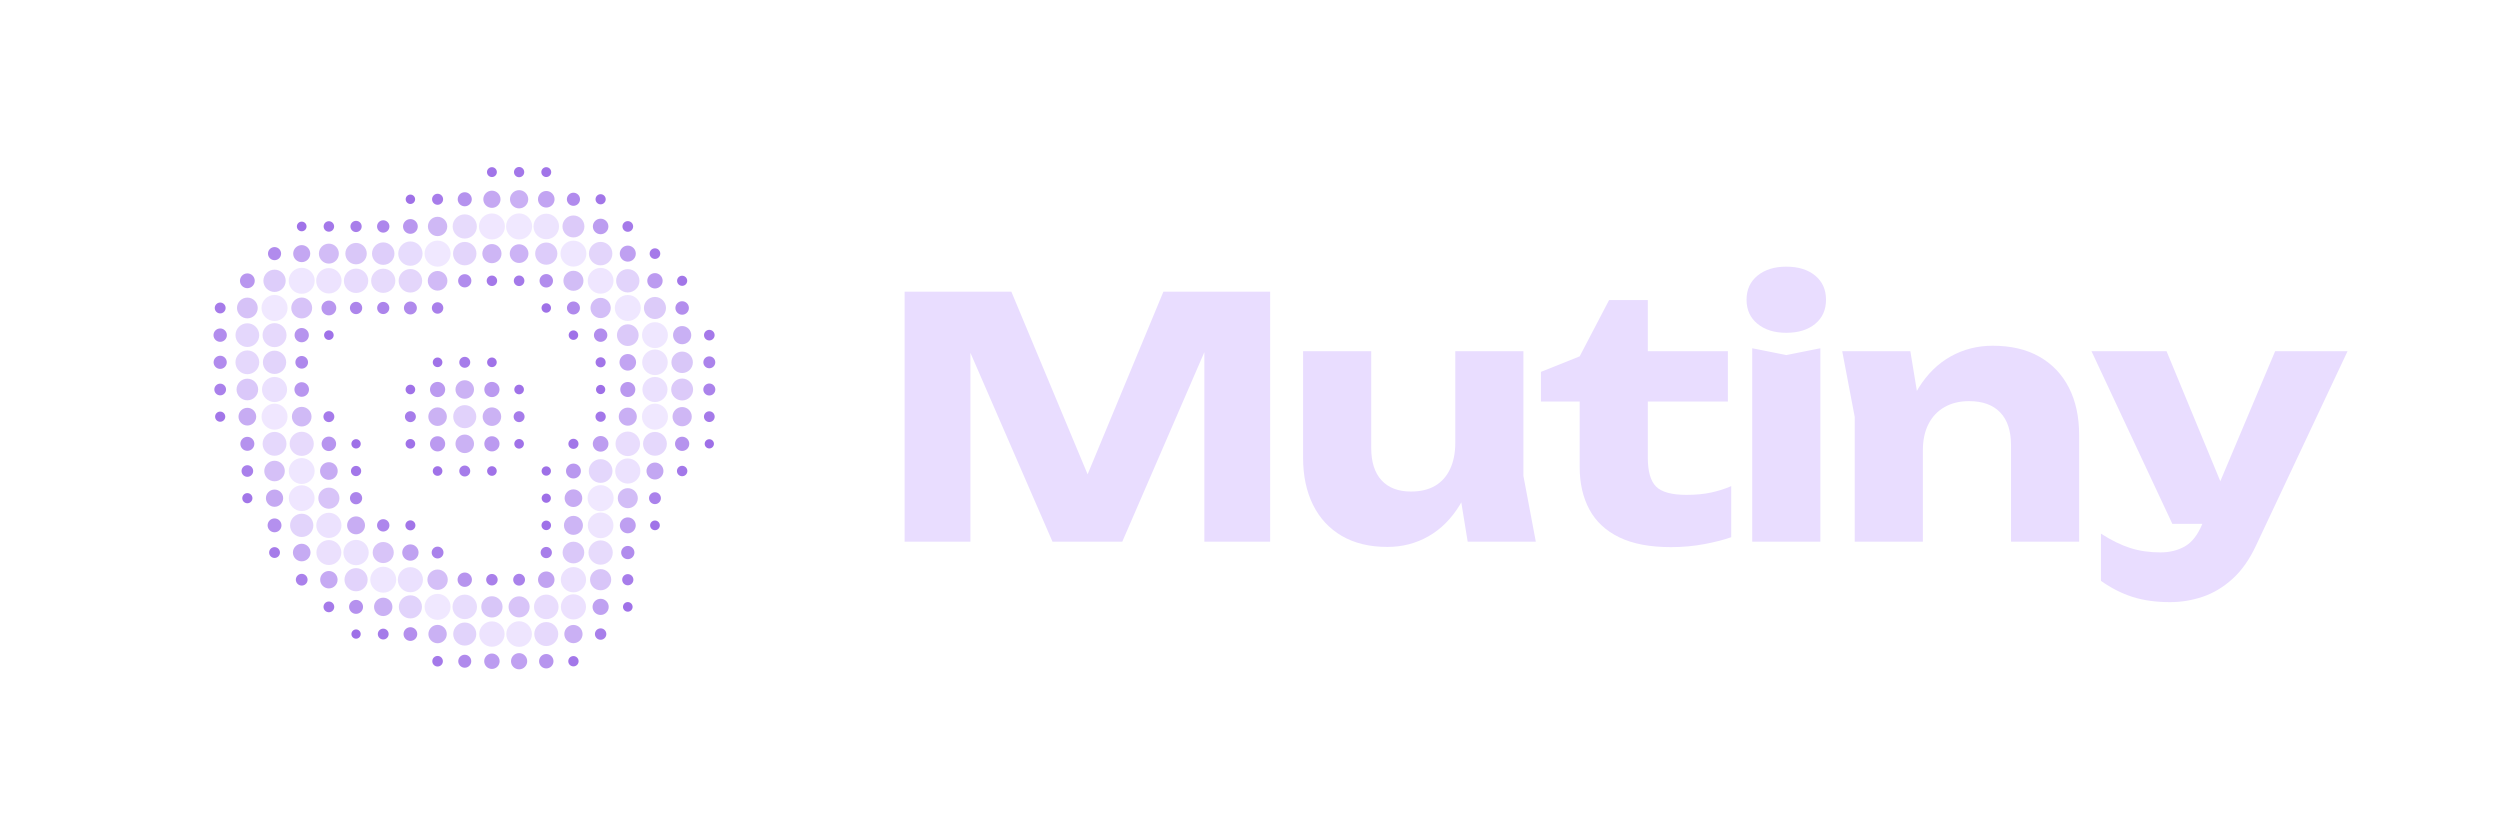
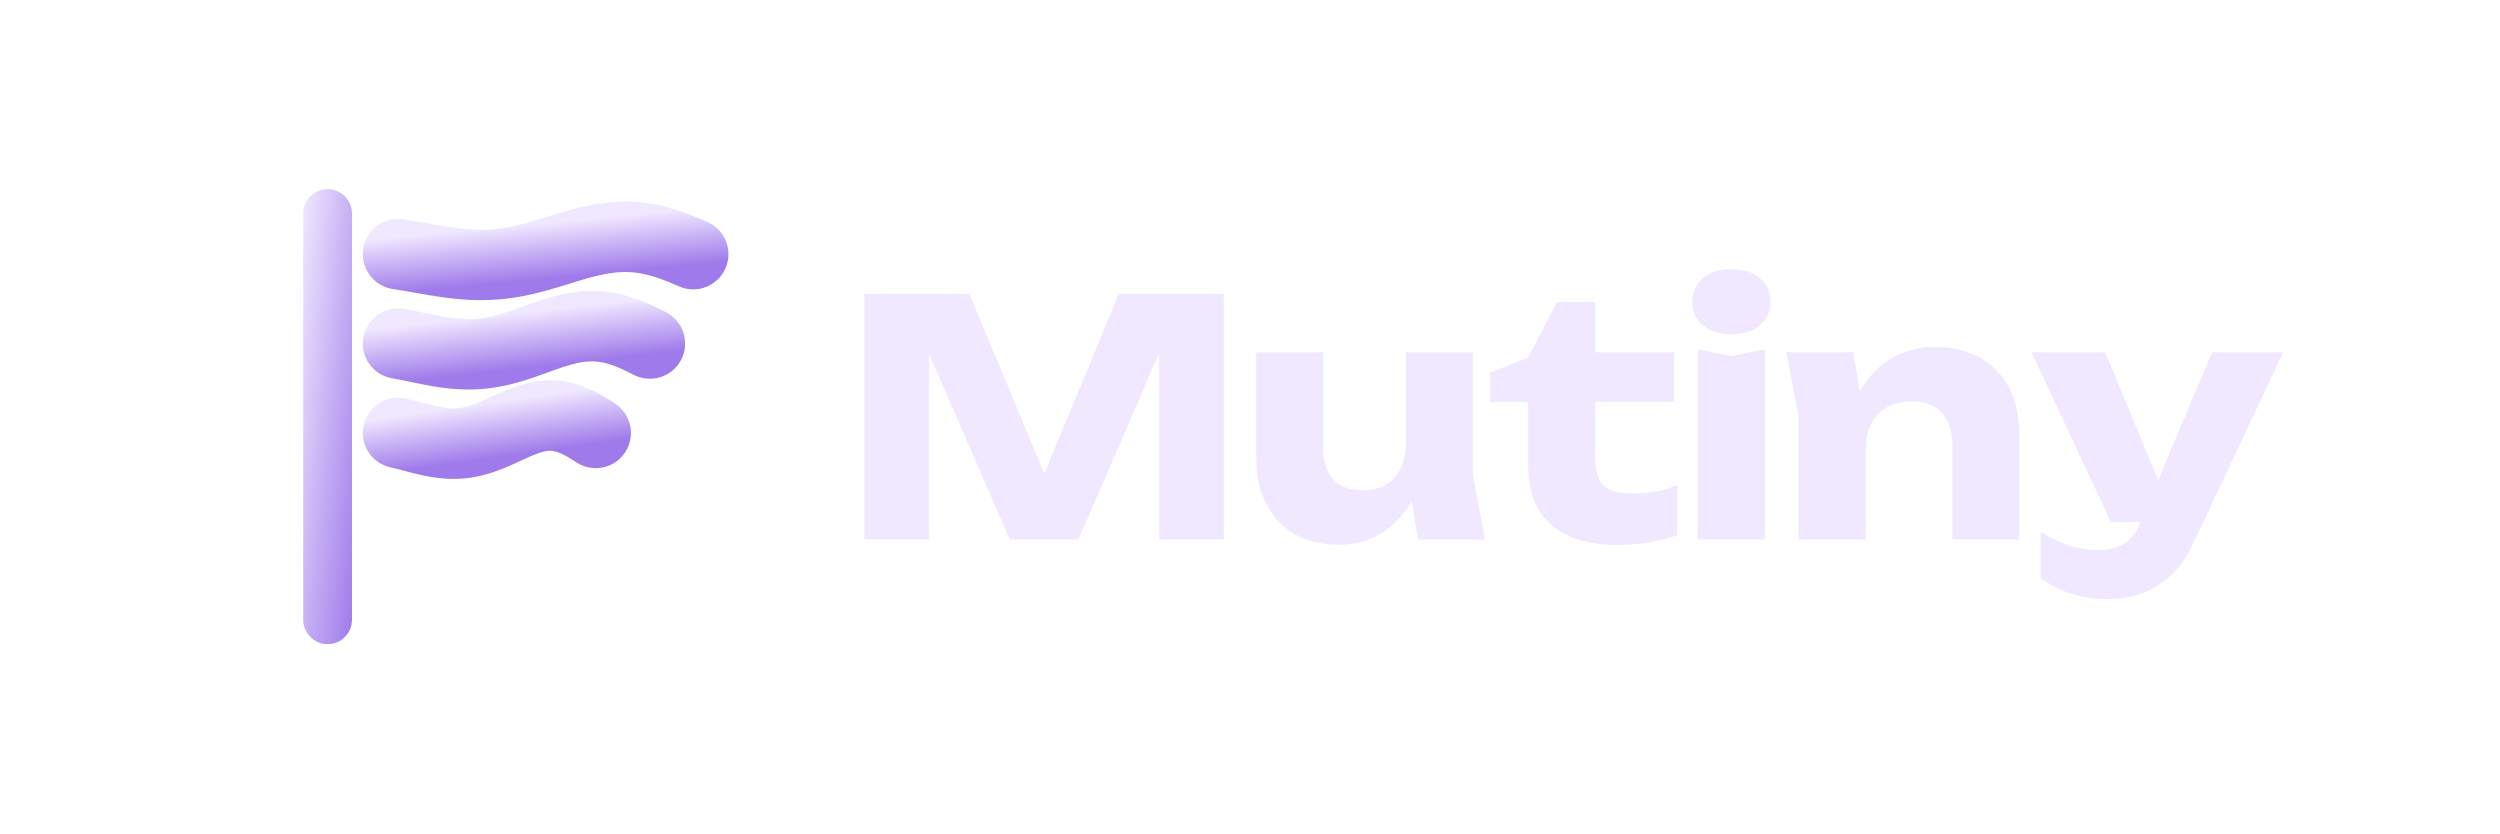
<svg xmlns="http://www.w3.org/2000/svg" width="1200" height="400" viewBox="0 0 1200 400">
-   <circle cx="236.12" cy="82.61" r="2.37" fill="#A174E8" />
-   <circle cx="249.17" cy="82.61" r="2.46" fill="#A377E9" />
-   <circle cx="262.21" cy="82.61" r="2.37" fill="#A174E8" />
-   <circle cx="196.99" cy="95.65" r="2.26" fill="#9F71E7" />
-   <circle cx="210.04" cy="95.65" r="2.65" fill="#A77CEA" />
-   <circle cx="223.08" cy="95.65" r="3.38" fill="#B592EE" />
-   <circle cx="236.12" cy="95.65" r="4.13" fill="#C5A8F2" />
-   <circle cx="249.17" cy="95.65" r="4.38" fill="#CAB0F4" />
-   <circle cx="262.21" cy="95.65" r="3.98" fill="#C2A4F2" />
-   <circle cx="275.25" cy="95.65" r="3.15" fill="#B18BED" />
-   <circle cx="288.30" cy="95.65" r="2.44" fill="#A276E8" />
-   <circle cx="144.82" cy="108.70" r="2.32" fill="#A072E8" />
-   <circle cx="157.86" cy="108.70" r="2.52" fill="#A478E9" />
-   <circle cx="170.91" cy="108.70" r="2.70" fill="#A87EEA" />
-   <circle cx="183.95" cy="108.70" r="2.97" fill="#AD86EC" />
-   <circle cx="196.99" cy="108.70" r="3.54" fill="#B997EF" />
-   <circle cx="210.04" cy="108.70" r="4.64" fill="#CFB8F5" />
-   <circle cx="223.08" cy="108.70" r="5.81" fill="#E7DBFC" />
-   <circle cx="236.12" cy="108.70" r="6.24" fill="#F0E7FF" />
-   <circle cx="249.17" cy="108.70" r="6.26" fill="#F0E8FF" />
-   <circle cx="262.21" cy="108.70" r="6.13" fill="#EDE4FE" />
-   <circle cx="275.25" cy="108.70" r="5.27" fill="#DCCAF9" />
-   <circle cx="288.30" cy="108.70" r="3.73" fill="#BC9DF0" />
-   <circle cx="301.34" cy="108.70" r="2.57" fill="#A57AE9" />
-   <circle cx="131.78" cy="121.74" r="3.15" fill="#B18BED" />
-   <circle cx="144.82" cy="121.74" r="4.09" fill="#C4A7F2" />
-   <circle cx="157.86" cy="121.74" r="4.79" fill="#D2BCF6" />
-   <circle cx="170.91" cy="121.74" r="5.14" fill="#D9C7F8" />
-   <circle cx="183.95" cy="121.74" r="5.39" fill="#DECEFA" />
-   <circle cx="196.99" cy="121.74" r="5.84" fill="#E7DCFD" />
-   <circle cx="210.04" cy="121.74" r="6.26" fill="#F0E8FF" />
-   <circle cx="223.08" cy="121.74" r="5.62" fill="#E3D5FB" />
-   <circle cx="236.12" cy="121.74" r="4.60" fill="#CEB6F5" />
-   <circle cx="249.17" cy="121.74" r="4.49" fill="#CCB3F5" />
-   <circle cx="262.21" cy="121.74" r="5.33" fill="#DDCCFA" />
-   <circle cx="275.25" cy="121.74" r="6.23" fill="#EFE7FF" />
-   <circle cx="288.30" cy="121.74" r="5.63" fill="#E3D5FB" />
-   <circle cx="301.34" cy="121.74" r="3.85" fill="#BFA0F1" />
-   <circle cx="314.38" cy="121.74" r="2.55" fill="#A579E9" />
-   <circle cx="118.73" cy="134.78" r="3.55" fill="#B997EF" />
-   <circle cx="131.78" cy="134.78" r="5.35" fill="#DDCDFA" />
-   <circle cx="144.82" cy="134.78" r="6.24" fill="#EFE7FF" />
-   <circle cx="157.86" cy="134.78" r="6.10" fill="#EDE3FE" />
-   <circle cx="170.91" cy="134.78" r="5.85" fill="#E8DCFD" />
-   <circle cx="183.95" cy="134.78" r="5.81" fill="#E7DBFC" />
-   <circle cx="196.99" cy="134.78" r="5.65" fill="#E4D6FB" />
-   <circle cx="210.04" cy="134.78" r="4.71" fill="#D1BAF6" />
-   <circle cx="223.08" cy="134.78" r="3.18" fill="#B18CED" />
-   <circle cx="236.12" cy="134.78" r="2.51" fill="#A478E9" />
-   <circle cx="249.17" cy="134.78" r="2.54" fill="#A479E9" />
-   <circle cx="262.21" cy="134.78" r="3.23" fill="#B28DED" />
-   <circle cx="275.25" cy="134.78" r="4.81" fill="#D2BDF6" />
-   <circle cx="288.30" cy="134.78" r="6.19" fill="#EFE6FF" />
-   <circle cx="301.34" cy="134.78" r="5.60" fill="#E2D4FB" />
-   <circle cx="314.38" cy="134.78" r="3.69" fill="#BC9BF0" />
-   <circle cx="327.43" cy="134.78" r="2.43" fill="#A276E8" />
-   <circle cx="105.69" cy="147.83" r="2.61" fill="#A67BE9" />
-   <circle cx="118.73" cy="147.83" r="4.98" fill="#D6C2F7" />
-   <circle cx="131.78" cy="147.83" r="6.26" fill="#F0E8FF" />
-   <circle cx="144.82" cy="147.83" r="5.01" fill="#D7C3F8" />
-   <circle cx="157.86" cy="147.83" r="3.55" fill="#B997EF" />
-   <circle cx="170.91" cy="147.83" r="2.95" fill="#AD85EB" />
-   <circle cx="183.95" cy="147.83" r="2.92" fill="#AC84EB" />
-   <circle cx="196.99" cy="147.83" r="3.11" fill="#B08AEC" />
-   <circle cx="210.04" cy="147.83" r="2.75" fill="#A97FEA" />
-   <circle cx="262.21" cy="147.83" r="2.27" fill="#9F71E7" />
-   <circle cx="275.25" cy="147.83" r="3.12" fill="#B08AEC" />
-   <circle cx="288.30" cy="147.83" r="4.86" fill="#D3BEF7" />
-   <circle cx="301.34" cy="147.83" r="6.24" fill="#EFE7FF" />
-   <circle cx="314.38" cy="147.83" r="5.30" fill="#DCCBF9" />
-   <circle cx="327.43" cy="147.83" r="3.24" fill="#B38EED" />
-   <circle cx="105.69" cy="160.87" r="3.21" fill="#B28DED" />
-   <circle cx="118.73" cy="160.87" r="5.69" fill="#E4D7FC" />
-   <circle cx="131.78" cy="160.87" r="5.76" fill="#E6D9FC" />
-   <circle cx="144.82" cy="160.87" r="3.43" fill="#B694EE" />
-   <circle cx="157.86" cy="160.87" r="2.30" fill="#9F72E8" />
-   <circle cx="275.25" cy="160.87" r="2.28" fill="#9F71E8" />
-   <circle cx="288.30" cy="160.87" r="3.22" fill="#B28DED" />
-   <circle cx="301.34" cy="160.87" r="5.21" fill="#DBC9F9" />
-   <circle cx="314.38" cy="160.87" r="6.22" fill="#EFE7FF" />
-   <circle cx="327.43" cy="160.87" r="4.37" fill="#C9B0F4" />
-   <circle cx="340.47" cy="160.87" r="2.55" fill="#A579E9" />
-   <circle cx="105.69" cy="173.91" r="3.16" fill="#B18BED" />
-   <circle cx="118.73" cy="173.91" r="5.71" fill="#E5D8FC" />
-   <circle cx="131.78" cy="173.91" r="5.59" fill="#E2D4FB" />
-   <circle cx="144.82" cy="173.91" r="3.04" fill="#AE88EC" />
-   <circle cx="210.04" cy="173.91" r="2.31" fill="#A072E8" />
-   <circle cx="223.08" cy="173.91" r="2.63" fill="#A67CEA" />
-   <circle cx="236.12" cy="173.91" r="2.31" fill="#A072E8" />
-   <circle cx="288.30" cy="173.91" r="2.42" fill="#A275E8" />
-   <circle cx="301.34" cy="173.91" r="3.98" fill="#C2A4F2" />
-   <circle cx="314.38" cy="173.91" r="6.14" fill="#EDE4FE" />
-   <circle cx="327.43" cy="173.91" r="5.15" fill="#D9C7F8" />
-   <circle cx="340.47" cy="173.91" r="2.86" fill="#AB83EB" />
-   <circle cx="105.69" cy="186.96" r="2.81" fill="#AA81EB" />
-   <circle cx="118.73" cy="186.96" r="5.19" fill="#DAC8F9" />
-   <circle cx="131.78" cy="186.96" r="6.03" fill="#EBE1FE" />
-   <circle cx="144.82" cy="186.96" r="3.50" fill="#B896EF" />
-   <circle cx="196.99" cy="186.96" r="2.31" fill="#A072E8" />
-   <circle cx="210.04" cy="186.96" r="3.65" fill="#BB9AF0" />
-   <circle cx="223.08" cy="186.96" r="4.45" fill="#CBB2F4" />
-   <circle cx="236.12" cy="186.96" r="3.65" fill="#BB9AF0" />
-   <circle cx="249.17" cy="186.96" r="2.31" fill="#A072E8" />
-   <circle cx="288.30" cy="186.96" r="2.22" fill="#9E70E7" />
-   <circle cx="301.34" cy="186.96" r="3.61" fill="#BA99EF" />
-   <circle cx="314.38" cy="186.96" r="6.03" fill="#EBE1FE" />
-   <circle cx="327.43" cy="186.96" r="5.26" fill="#DCCAF9" />
-   <circle cx="340.47" cy="186.96" r="2.88" fill="#AB83EB" />
-   <circle cx="105.69" cy="200.00" r="2.44" fill="#A276E8" />
-   <circle cx="118.73" cy="200.00" r="4.25" fill="#C7ACF3" />
-   <circle cx="131.78" cy="200.00" r="6.24" fill="#F0E7FF" />
-   <circle cx="144.82" cy="200.00" r="4.71" fill="#D0BAF6" />
-   <circle cx="157.86" cy="200.00" r="2.62" fill="#A67BEA" />
-   <circle cx="196.99" cy="200.00" r="2.63" fill="#A67CEA" />
-   <circle cx="210.04" cy="200.00" r="4.45" fill="#CBB2F4" />
-   <circle cx="223.08" cy="200.00" r="5.54" fill="#E1D2FB" />
-   <circle cx="236.12" cy="200.00" r="4.45" fill="#CBB2F4" />
-   <circle cx="249.17" cy="200.00" r="2.63" fill="#A67CEA" />
-   <circle cx="288.30" cy="200.00" r="2.47" fill="#A377E9" />
-   <circle cx="301.34" cy="200.00" r="4.34" fill="#C9AFF4" />
-   <circle cx="314.38" cy="200.00" r="6.25" fill="#F0E8FF" />
-   <circle cx="327.43" cy="200.00" r="4.62" fill="#CFB7F5" />
-   <circle cx="340.47" cy="200.00" r="2.58" fill="#A57AE9" />
-   <circle cx="118.73" cy="213.04" r="3.36" fill="#B592EE" />
-   <circle cx="131.78" cy="213.04" r="5.73" fill="#E5D8FC" />
-   <circle cx="144.82" cy="213.04" r="5.80" fill="#E7DAFC" />
-   <circle cx="157.86" cy="213.04" r="3.48" fill="#B795EF" />
-   <circle cx="170.91" cy="213.04" r="2.24" fill="#9E70E7" />
-   <circle cx="196.99" cy="213.04" r="2.31" fill="#A072E8" />
-   <circle cx="210.04" cy="213.04" r="3.65" fill="#BB9AF0" />
-   <circle cx="223.08" cy="213.04" r="4.45" fill="#CBB2F4" />
-   <circle cx="236.12" cy="213.04" r="3.65" fill="#BB9AF0" />
-   <circle cx="249.17" cy="213.04" r="2.31" fill="#A072E8" />
-   <circle cx="275.25" cy="213.04" r="2.43" fill="#A276E8" />
-   <circle cx="288.30" cy="213.04" r="3.76" fill="#BD9DF0" />
-   <circle cx="301.34" cy="213.04" r="5.89" fill="#E9DDFD" />
-   <circle cx="314.38" cy="213.04" r="5.72" fill="#E5D8FC" />
-   <circle cx="327.43" cy="213.04" r="3.42" fill="#B693EE" />
-   <circle cx="340.47" cy="213.04" r="2.22" fill="#9E6FE7" />
-   <circle cx="118.73" cy="226.09" r="2.79" fill="#A980EB" />
-   <circle cx="131.78" cy="226.09" r="4.93" fill="#D5C0F7" />
-   <circle cx="144.82" cy="226.09" r="6.22" fill="#EFE7FF" />
-   <circle cx="157.86" cy="226.09" r="4.24" fill="#C7ACF3" />
-   <circle cx="170.91" cy="226.09" r="2.46" fill="#A377E9" />
-   <circle cx="210.04" cy="226.09" r="2.31" fill="#A072E8" />
-   <circle cx="223.08" cy="226.09" r="2.63" fill="#A67CEA" />
-   <circle cx="236.12" cy="226.09" r="2.31" fill="#A072E8" />
-   <circle cx="262.21" cy="226.09" r="2.24" fill="#9E70E7" />
-   <circle cx="275.25" cy="226.09" r="3.57" fill="#B998EF" />
-   <circle cx="288.30" cy="226.09" r="5.69" fill="#E4D7FC" />
-   <circle cx="301.34" cy="226.09" r="6.04" fill="#ECE2FE" />
-   <circle cx="314.38" cy="226.09" r="4.07" fill="#C3A7F2" />
-   <circle cx="327.43" cy="226.09" r="2.50" fill="#A378E9" />
-   <circle cx="118.73" cy="239.13" r="2.44" fill="#A276E8" />
-   <circle cx="131.78" cy="239.13" r="4.14" fill="#C5A9F2" />
-   <circle cx="144.82" cy="239.13" r="6.19" fill="#EFE6FF" />
-   <circle cx="157.86" cy="239.13" r="5.07" fill="#D8C4F8" />
-   <circle cx="170.91" cy="239.13" r="2.93" fill="#AC85EB" />
-   <circle cx="262.21" cy="239.13" r="2.21" fill="#9E6FE7" />
-   <circle cx="275.25" cy="239.13" r="4.23" fill="#C7ABF3" />
-   <circle cx="288.30" cy="239.13" r="6.26" fill="#F0E8FF" />
-   <circle cx="301.34" cy="239.13" r="4.81" fill="#D2BDF6" />
-   <circle cx="314.38" cy="239.13" r="2.85" fill="#AA82EB" />
-   <circle cx="131.78" cy="252.17" r="3.33" fill="#B490EE" />
-   <circle cx="144.82" cy="252.17" r="5.59" fill="#E2D4FB" />
-   <circle cx="157.86" cy="252.17" r="6.05" fill="#ECE2FE" />
-   <circle cx="170.91" cy="252.17" r="4.30" fill="#C8ADF3" />
-   <circle cx="183.95" cy="252.17" r="2.97" fill="#AD86EC" />
-   <circle cx="196.99" cy="252.17" r="2.41" fill="#A275E8" />
-   <circle cx="262.21" cy="252.17" r="2.29" fill="#9F71E8" />
-   <circle cx="275.25" cy="252.17" r="4.56" fill="#CDB5F5" />
-   <circle cx="288.30" cy="252.17" r="6.16" fill="#EEE5FE" />
-   <circle cx="301.34" cy="252.17" r="3.82" fill="#BE9FF1" />
-   <circle cx="314.38" cy="252.17" r="2.33" fill="#A073E8" />
-   <circle cx="131.78" cy="265.22" r="2.60" fill="#A67BE9" />
-   <circle cx="144.82" cy="265.22" r="4.22" fill="#C6ABF3" />
-   <circle cx="157.86" cy="265.22" r="5.99" fill="#EBE0FD" />
-   <circle cx="170.91" cy="265.22" r="6.08" fill="#ECE3FE" />
-   <circle cx="183.95" cy="265.22" r="5.06" fill="#D8C4F8" />
-   <circle cx="196.99" cy="265.22" r="3.92" fill="#C0A2F1" />
-   <circle cx="210.04" cy="265.22" r="2.84" fill="#AA82EB" />
-   <circle cx="262.21" cy="265.22" r="2.70" fill="#A87EEA" />
-   <circle cx="275.25" cy="265.22" r="5.20" fill="#DAC8F9" />
-   <circle cx="288.30" cy="265.22" r="5.83" fill="#E7DBFC" />
-   <circle cx="301.34" cy="265.22" r="3.18" fill="#B18CED" />
-   <circle cx="144.82" cy="278.26" r="2.82" fill="#AA81EB" />
-   <circle cx="157.86" cy="278.26" r="4.18" fill="#C6AAF3" />
-   <circle cx="170.91" cy="278.26" r="5.56" fill="#E2D3FB" />
-   <circle cx="183.95" cy="278.26" r="6.23" fill="#EFE7FF" />
-   <circle cx="196.99" cy="278.26" r="6.03" fill="#EBE1FE" />
-   <circle cx="210.04" cy="278.26" r="4.89" fill="#D4BFF7" />
-   <circle cx="223.08" cy="278.26" r="3.45" fill="#B794EE" />
-   <circle cx="236.12" cy="278.26" r="2.76" fill="#A980EA" />
-   <circle cx="249.17" cy="278.26" r="2.84" fill="#AA82EB" />
-   <circle cx="262.21" cy="278.26" r="3.96" fill="#C1A3F1" />
-   <circle cx="275.25" cy="278.26" r="6.07" fill="#ECE2FE" />
-   <circle cx="288.30" cy="278.26" r="5.08" fill="#D8C5F8" />
-   <circle cx="301.34" cy="278.26" r="2.69" fill="#A77DEA" />
-   <circle cx="157.86" cy="291.30" r="2.58" fill="#A57AE9" />
-   <circle cx="170.91" cy="291.30" r="3.35" fill="#B591EE" />
-   <circle cx="183.95" cy="291.30" r="4.41" fill="#CAB1F4" />
-   <circle cx="196.99" cy="291.30" r="5.55" fill="#E1D3FB" />
-   <circle cx="210.04" cy="291.30" r="6.24" fill="#F0E8FF" />
-   <circle cx="223.08" cy="291.30" r="5.88" fill="#E8DDFD" />
-   <circle cx="236.12" cy="291.30" r="5.11" fill="#D8C6F8" />
-   <circle cx="249.17" cy="291.30" r="5.06" fill="#D8C4F8" />
-   <circle cx="262.21" cy="291.30" r="5.90" fill="#E9DDFD" />
-   <circle cx="275.25" cy="291.30" r="6.04" fill="#ECE1FE" />
-   <circle cx="288.30" cy="291.30" r="3.88" fill="#BFA1F1" />
-   <circle cx="301.34" cy="291.30" r="2.31" fill="#A072E8" />
-   <circle cx="170.91" cy="304.35" r="2.23" fill="#9E70E7" />
-   <circle cx="183.95" cy="304.35" r="2.60" fill="#A57BE9" />
-   <circle cx="196.99" cy="304.35" r="3.29" fill="#B48FED" />
-   <circle cx="210.04" cy="304.35" r="4.41" fill="#CAB1F4" />
-   <circle cx="223.08" cy="304.35" r="5.54" fill="#E1D3FB" />
-   <circle cx="236.12" cy="304.35" r="6.09" fill="#EDE3FE" />
-   <circle cx="249.17" cy="304.35" r="6.15" fill="#EEE5FE" />
-   <circle cx="262.21" cy="304.35" r="5.76" fill="#E6D9FC" />
-   <circle cx="275.25" cy="304.35" r="4.38" fill="#CAB0F4" />
-   <circle cx="288.30" cy="304.35" r="2.74" fill="#A87FEA" />
-   <circle cx="210.04" cy="317.39" r="2.54" fill="#A479E9" />
-   <circle cx="223.08" cy="317.39" r="3.12" fill="#B08AEC" />
-   <circle cx="236.12" cy="317.39" r="3.70" fill="#BC9CF0" />
-   <circle cx="249.17" cy="317.39" r="3.89" fill="#C0A1F1" />
-   <circle cx="262.21" cy="317.39" r="3.46" fill="#B795EE" />
-   <circle cx="275.25" cy="317.39" r="2.48" fill="#A377E9" />
-   <g transform="translate(423.08,260.00) scale(0.16,-0.16)" fill="#E9DDFF">
+   <svg x="103.95" y="70.00" width="260.00" height="260.00" viewBox="0 0 512 512">
+     <defs>
+       <linearGradient id="f" x1="0" y1="0" x2="1" y2="1">
+         <stop offset="0" stop-color="#F0E8FF" />
+         <stop offset="1" stop-color="#9F7AEA" />
+       </linearGradient>
+       <radialGradient id="bg" cx="35%" cy="28%" r="85%">
+         <stop offset="0" stop-color="#4C1D95" />
+         <stop offset="0.5" stop-color="#1E0B3D" />
+         <stop offset="1" stop-color="#0A0612" />
+       </radialGradient>
+       <linearGradient id="sheen" x1="0" y1="0" x2="0" y2="1">
+         <stop offset="0" stop-color="#FFFFFF" stop-opacity="0.16" />
+         <stop offset="0.45" stop-color="#FFFFFF" stop-opacity="0" />
+       </linearGradient>
+     </defs>
+     <rect x="81.92" y="40.96" width="46.08" height="430.08" rx="23.04" fill="url(#f)" />
+     <path d="M171.52,102.40 L176.17,103.13 L180.82,103.90 L185.47,104.70 L190.12,105.51 L194.77,106.33 L199.42,107.15 L204.07,107.94 L208.73,108.71 L213.38,109.44 L218.03,110.12 L222.68,110.74 L227.33,111.28 L231.98,111.74 L236.63,112.11 L241.28,112.37 L245.93,112.53 L250.58,112.57 L255.23,112.48 L259.88,112.28 L264.53,111.95 L269.18,111.49 L273.83,110.91 L278.49,110.20 L283.14,109.38 L287.79,108.44 L292.44,107.40 L297.09,106.26 L301.74,105.04 L306.39,103.75 L311.04,102.40 L315.69,101.01 L320.34,99.58 L324.99,98.15 L329.64,96.72 L334.29,95.31 L338.94,93.94 L343.59,92.63 L348.25,91.39 L352.90,90.24 L357.55,89.20 L362.20,88.28 L366.85,87.50 L371.50,86.87 L376.15,86.40 L380.80,86.11 L385.45,85.99 L390.10,86.05 L394.75,86.30 L399.40,86.74 L404.05,87.38 L408.70,88.19 L413.35,89.19 L418.01,90.37 L422.66,91.71 L427.31,93.20 L431.96,94.83 L436.61,96.58 L441.26,98.44 L445.91,100.39 L450.56,102.40" fill="none" stroke="url(#f)" stroke-width="66.56" stroke-linecap="round" stroke-linejoin="round" />
+     <path d="M171.52,186.88 L175.49,187.61 L179.46,188.38 L183.42,189.18 L187.39,189.99 L191.36,190.81 L195.33,191.63 L199.30,192.42 L203.26,193.19 L207.23,193.92 L211.20,194.60 L215.17,195.22 L219.14,195.76 L223.10,196.22 L227.07,196.59 L231.04,196.85 L235.01,197.01 L238.98,197.05 L242.94,196.96 L246.91,196.76 L250.88,196.43 L254.85,195.97 L258.82,195.39 L262.78,194.68 L266.75,193.86 L270.72,192.92 L274.69,191.88 L278.66,190.74 L282.62,189.52 L286.59,188.23 L290.56,186.88 L294.53,185.49 L298.50,184.06 L302.46,182.63 L306.43,181.20 L310.40,179.79 L314.37,178.42 L318.34,177.11 L322.30,175.87 L326.27,174.72 L330.24,173.68 L334.21,172.76 L338.18,171.98 L342.14,171.35 L346.11,170.88 L350.08,170.59 L354.05,170.47 L358.02,170.53 L361.98,170.78 L365.95,171.22 L369.92,171.86 L373.89,172.67 L377.86,173.67 L381.82,174.85 L385.79,176.19 L389.76,177.68 L393.73,179.31 L397.70,181.06 L401.66,182.92 L405.63,184.87 L409.60,186.88" fill="none" stroke="url(#f)" stroke-width="66.56" stroke-linecap="round" stroke-linejoin="round" />
+     <path d="M171.52,271.36 L174.63,272.09 L177.75,272.86 L180.86,273.66 L183.98,274.47 L187.09,275.29 L190.21,276.11 L193.32,276.90 L196.44,277.67 L199.55,278.40 L202.67,279.08 L205.78,279.70 L208.90,280.24 L212.01,280.70 L215.13,281.07 L218.24,281.33 L221.35,281.49 L224.47,281.53 L227.58,281.44 L230.70,281.24 L233.81,280.91 L236.93,280.45 L240.04,279.87 L243.16,279.16 L246.27,278.34 L249.39,277.40 L252.50,276.36 L255.62,275.22 L258.73,274.00 L261.85,272.71 L264.96,271.36 L268.07,269.97 L271.19,268.54 L274.30,267.11 L277.42,265.68 L280.53,264.27 L283.65,262.90 L286.76,261.59 L289.88,260.35 L292.99,259.20 L296.11,258.16 L299.22,257.24 L302.34,256.46 L305.45,255.83 L308.57,255.36 L311.68,255.07 L314.79,254.95 L317.91,255.01 L321.02,255.26 L324.14,255.70 L327.25,256.34 L330.37,257.15 L333.48,258.15 L336.60,259.33 L339.71,260.67 L342.83,262.16 L345.94,263.79 L349.06,265.54 L352.17,267.40 L355.29,269.35 L358.40,271.36" fill="none" stroke="url(#f)" stroke-width="66.56" stroke-linecap="round" stroke-linejoin="round" />
+   </svg>
+   <g transform="translate(403.95,259.00) scale(0.15733,-0.15733)" fill="#F0E8FF">
    <path transform="translate(0,0)" d="M1166.197 750V0H968.8V675.801L1013.4 671.401L722.597 0H513.2L222.398 669.202L266.998 674.201V0H69.601V750H389.796L658.599 106.198H578.799L846.002 750Z" />
    <path transform="translate(1216,0)" d="M301.8 -15.8Q222 -15.8 165.4 17.1Q108.8 50 78.9 110.3Q49 170.6 49 251.8V571.4H253.397V281.4Q253.397 217.999 284.298 184.198Q315.198 150.398 372.599 150.398Q415.599 150.398 444.9 167.498Q474.2 184.598 489.901 217.699Q505.601 250.799 505.601 296.6L568.6 263.8Q557.6 173.2 519.5 110.7Q481.4 48.2 425.3 16.2Q369.2 -15.8 301.8 -15.8ZM542.801 0 505.601 228.599V571.4H709.998V197.199L747.198 0Z" />
    <path transform="translate(1973,0)" d="M5.6 420.402V509.401L121.8 556L209.999 724.8H326.197V571.4H566.398V420.402H326.197V251.599Q326.197 190.198 350.997 165.298Q375.798 140.398 442.398 140.398Q483.998 140.398 516.498 147.498Q548.998 154.598 576.398 166.599V13.4Q545.598 2.2 496.898 -7.1Q448.198 -16.4 395.798 -16.4Q301.399 -16.4 240.799 12.9Q180.2 42.2 151 96.4Q121.8 150.599 121.8 223.799V420.402Z" />
    <path transform="translate(2556,0)" d="M56.401 580.2 158.599 559.8 260.797 580.2V0H56.401ZM158.383 626.601Q105.4 626.601 72.4 653.4Q39.4 680.2 39.4 725.8Q39.4 771.399 72.4 798.199Q105.4 824.999 158.383 824.999Q212.798 824.999 245.298 798.199Q277.798 771.399 277.798 725.8Q277.798 680.2 245.298 653.4Q212.798 626.601 158.383 626.601Z" />
    <path transform="translate(2853,0)" d="M29.401 571.4H233.797L271.397 342.801V0H67V373.8ZM480.798 587.8Q563.198 587.8 620.998 554.9Q678.798 522 709.498 461.9Q740.198 401.8 740.198 319.6V0H535.801V289.6Q535.801 354.001 503.3 387.802Q470.8 421.602 409.999 421.602Q367.599 421.602 336.298 403.702Q304.998 385.802 288.198 352.901Q271.397 320.001 271.397 274.8L207.998 307.6Q219.998 399.2 258.798 461.5Q297.598 523.8 354.998 555.8Q412.398 587.8 480.798 587.8Z" />
    <path transform="translate(3622,0)" d="M243.998 -181.4Q180.799 -181.4 131.899 -165.9Q83 -150.4 36.6 -117.601V23.998Q83.6 -6.002 124.699 -19.102Q165.799 -32.202 214.799 -32.202Q256.399 -32.202 288.099 -14.302Q319.799 3.598 340.199 51.998L559.2 571.4H776.397L501.996 -11.201Q472.597 -74.401 431.097 -111.8Q389.597 -149.2 341.798 -165.3Q293.998 -181.4 243.998 -181.4ZM250.801 53.399 8.2 571.4H233.397L447.598 53.399Z" />
  </g>
</svg>
